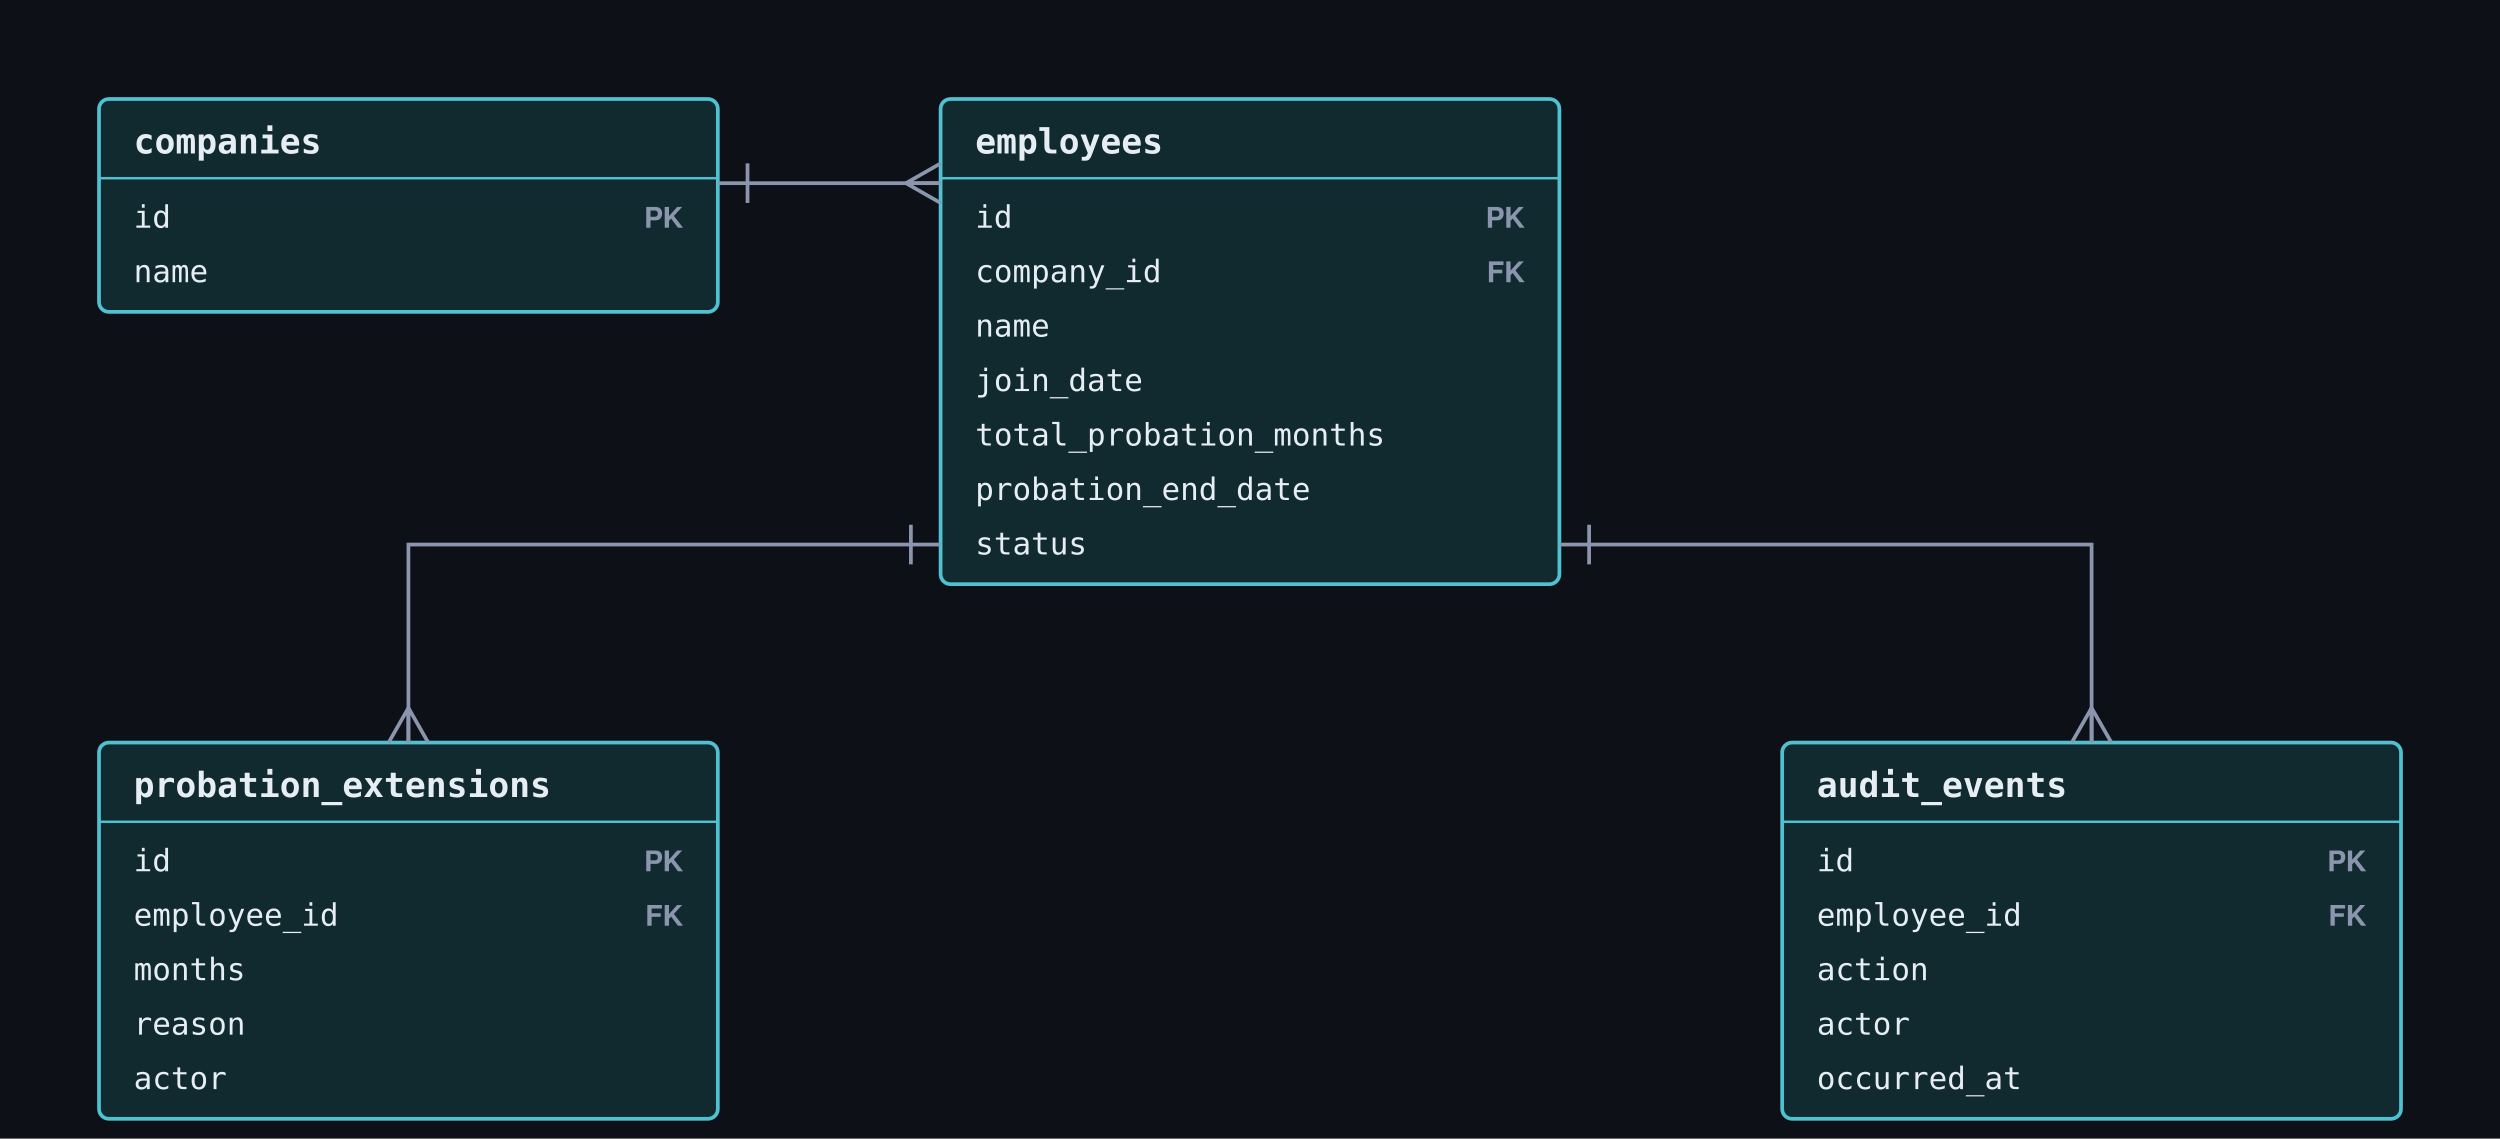
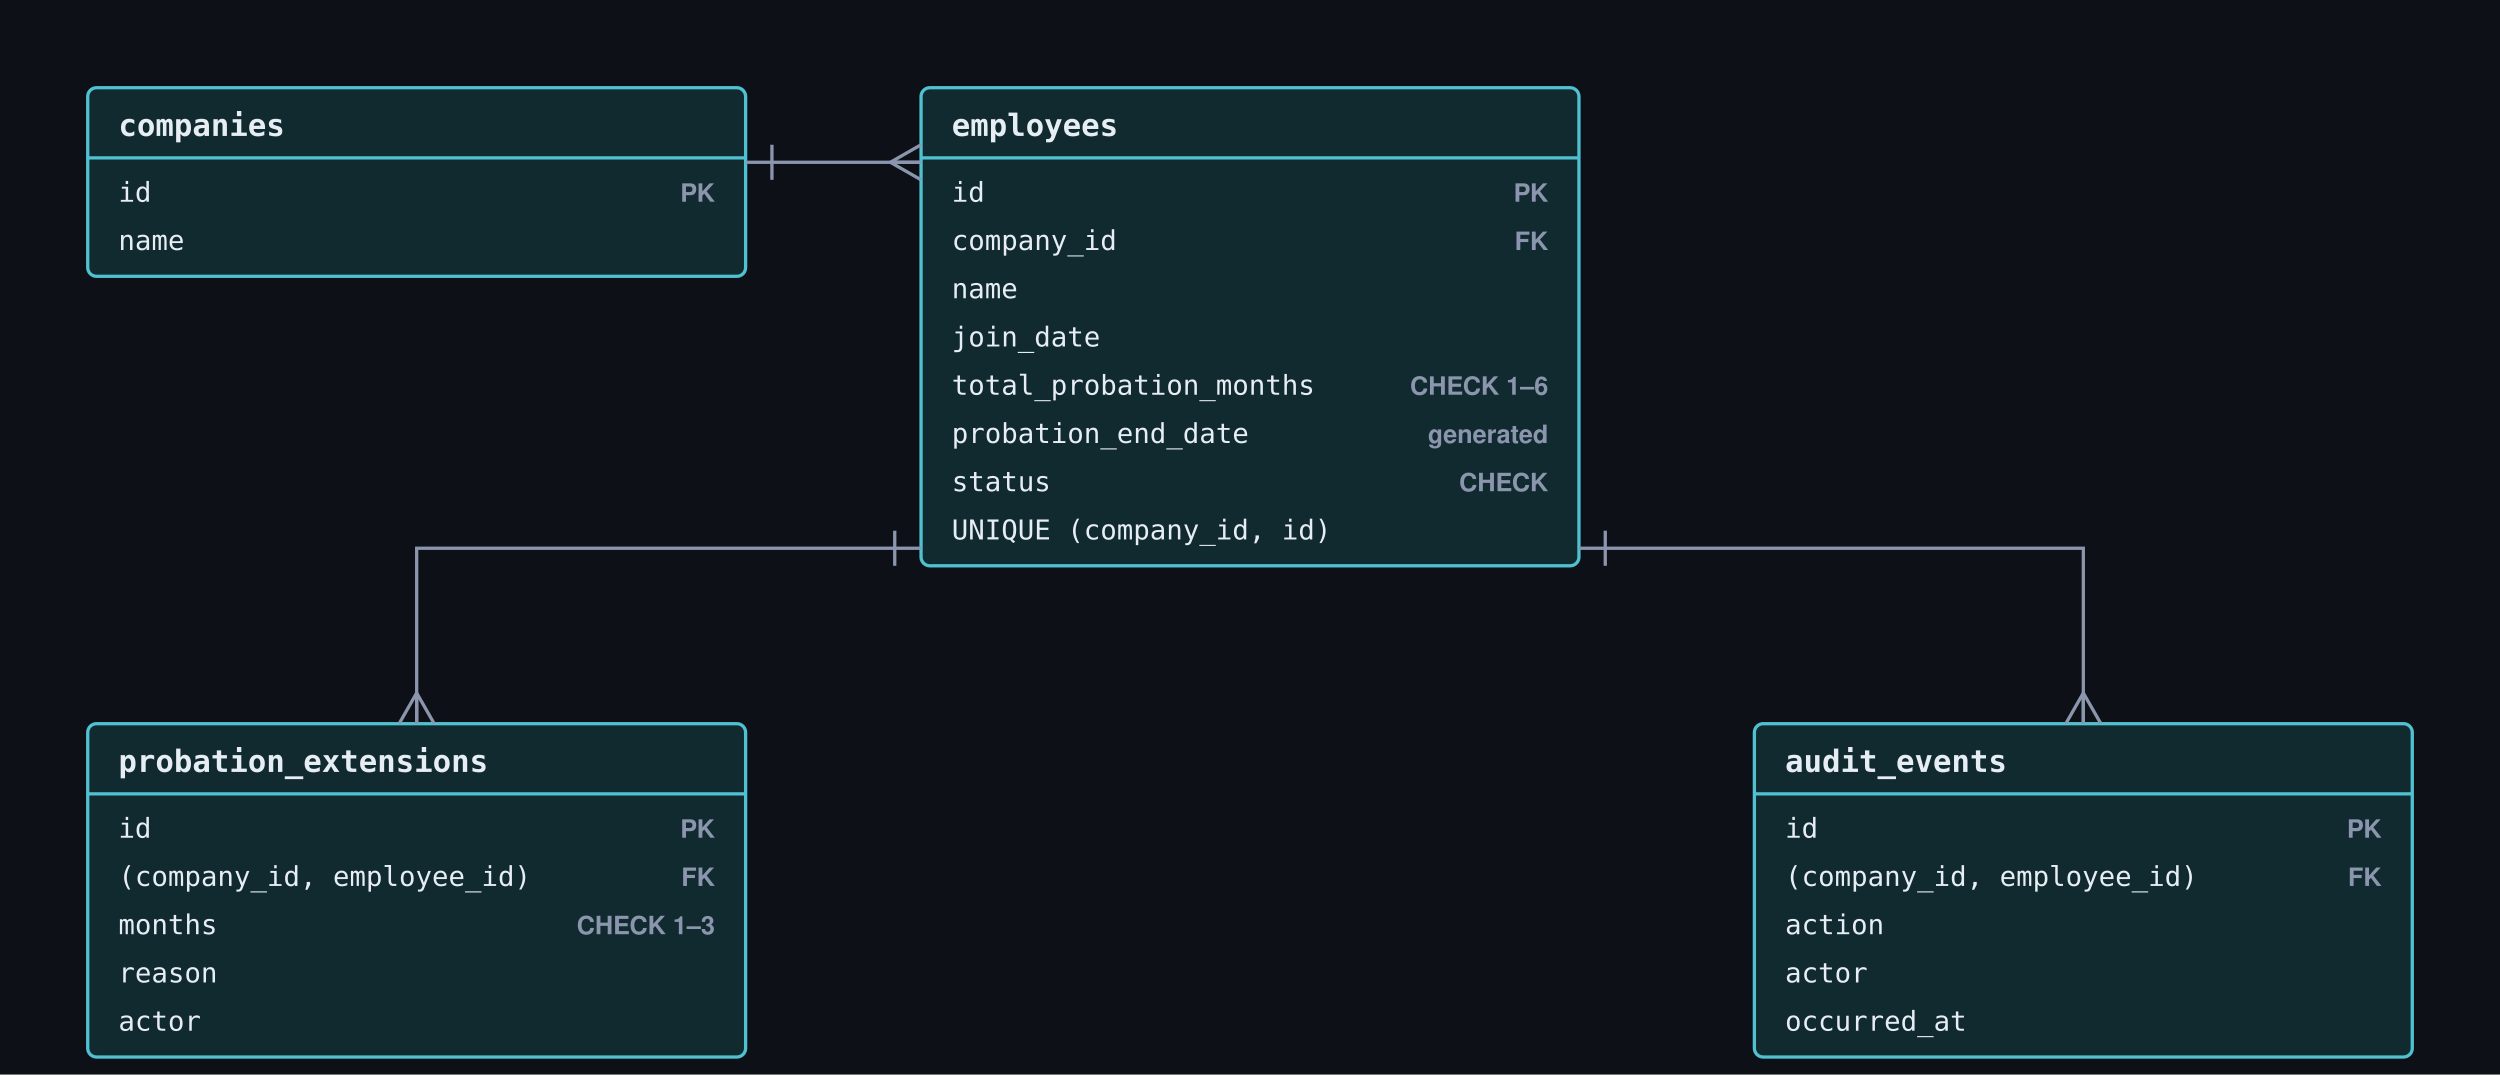
- <svg xmlns="http://www.w3.org/2000/svg" viewBox="0 0 1010 460" width="1010" height="460" role="img" aria-labelledby="title desc">
+ <svg xmlns="http://www.w3.org/2000/svg" viewBox="0 0 1140 490" width="1140" height="490" role="img" aria-labelledby="title desc">
  <defs>
    <marker id="head-ok" viewBox="0 0 10 10" refX="9" refY="5" markerWidth="8" markerHeight="8" orient="auto-start-reverse" markerUnits="userSpaceOnUse">
      <path d="M0,0 L10,5 L0,10 z" fill="#57c26f" />
    </marker>
    <marker id="head-err" viewBox="0 0 10 10" refX="9" refY="5" markerWidth="8" markerHeight="8" orient="auto-start-reverse" markerUnits="userSpaceOnUse">
      <path d="M0,0 L10,5 L0,10 z" fill="#f07070" />
    </marker>
    <marker id="head-main" viewBox="0 0 10 10" refX="9" refY="5" markerWidth="8" markerHeight="8" orient="auto-start-reverse" markerUnits="userSpaceOnUse">
      <path d="M0,0 L10,5 L0,10 z" fill="#7c95f5" />
    </marker>
    <marker id="head-muted" viewBox="0 0 10 10" refX="9" refY="5" markerWidth="8" markerHeight="8" orient="auto-start-reverse" markerUnits="userSpaceOnUse">
      <path d="M0,0 L10,5 L0,10 z" fill="#8b95ad" />
    </marker>
  </defs>
-   <rect width="1010" height="460" fill="#0d1117" />
-   <rect x="40" y="40" width="250" height="86" rx="4" fill="#102a30" stroke="#4fc1d1" stroke-width="1.5" />
+   <rect width="1140" height="490" fill="#0d1117" />
+   <rect x="40" y="40" width="300" height="86" rx="4" fill="#102a30" stroke="#4fc1d1" stroke-width="1.5" />
  <text x="54" y="62" font-family="ui-monospace, SFMono-Regular, Consolas, monospace" font-size="14" font-weight="600" fill="#e6edf3" text-anchor="start">companies</text>
-   <line x1="40" y1="72" x2="290" y2="72" stroke="#4fc1d1" stroke-width="1" />
+   <line x1="40" y1="72" x2="340" y2="72" stroke="#4fc1d1" stroke-width="1.5" />
  <text x="54" y="92" font-family="ui-monospace, SFMono-Regular, Consolas, monospace" font-size="12.5" font-weight="400" fill="#e6edf3" text-anchor="start">id</text>
-   <text x="276" y="92" font-family="'Segoe UI', system-ui, -apple-system, Helvetica, Arial, sans-serif" font-size="11.5" font-weight="600" fill="#8b95ad" text-anchor="end">PK</text>
+   <text x="326" y="92" font-family="'Segoe UI', system-ui, -apple-system, Helvetica, Arial, sans-serif" font-size="11.5" font-weight="600" fill="#8b95ad" text-anchor="end">PK</text>
  <text x="54" y="114" font-family="ui-monospace, SFMono-Regular, Consolas, monospace" font-size="12.5" font-weight="400" fill="#e6edf3" text-anchor="start">name</text>
-   <rect x="380" y="40" width="250" height="196" rx="4" fill="#102a30" stroke="#4fc1d1" stroke-width="1.5" />
-   <text x="394" y="62" font-family="ui-monospace, SFMono-Regular, Consolas, monospace" font-size="14" font-weight="600" fill="#e6edf3" text-anchor="start">employees</text>
-   <line x1="380" y1="72" x2="630" y2="72" stroke="#4fc1d1" stroke-width="1" />
-   <text x="394" y="92" font-family="ui-monospace, SFMono-Regular, Consolas, monospace" font-size="12.5" font-weight="400" fill="#e6edf3" text-anchor="start">id</text>
-   <text x="616" y="92" font-family="'Segoe UI', system-ui, -apple-system, Helvetica, Arial, sans-serif" font-size="11.5" font-weight="600" fill="#8b95ad" text-anchor="end">PK</text>
-   <text x="394" y="114" font-family="ui-monospace, SFMono-Regular, Consolas, monospace" font-size="12.5" font-weight="400" fill="#e6edf3" text-anchor="start">company_id</text>
-   <text x="616" y="114" font-family="'Segoe UI', system-ui, -apple-system, Helvetica, Arial, sans-serif" font-size="11.5" font-weight="600" fill="#8b95ad" text-anchor="end">FK</text>
-   <text x="394" y="136" font-family="ui-monospace, SFMono-Regular, Consolas, monospace" font-size="12.5" font-weight="400" fill="#e6edf3" text-anchor="start">name</text>
-   <text x="394" y="158" font-family="ui-monospace, SFMono-Regular, Consolas, monospace" font-size="12.5" font-weight="400" fill="#e6edf3" text-anchor="start">join_date</text>
-   <text x="394" y="180" font-family="ui-monospace, SFMono-Regular, Consolas, monospace" font-size="12.5" font-weight="400" fill="#e6edf3" text-anchor="start">total_probation_months</text>
-   <text x="394" y="202" font-family="ui-monospace, SFMono-Regular, Consolas, monospace" font-size="12.5" font-weight="400" fill="#e6edf3" text-anchor="start">probation_end_date</text>
-   <text x="394" y="224" font-family="ui-monospace, SFMono-Regular, Consolas, monospace" font-size="12.5" font-weight="400" fill="#e6edf3" text-anchor="start">status</text>
-   <rect x="40" y="300" width="250" height="152" rx="4" fill="#102a30" stroke="#4fc1d1" stroke-width="1.5" />
-   <text x="54" y="322" font-family="ui-monospace, SFMono-Regular, Consolas, monospace" font-size="14" font-weight="600" fill="#e6edf3" text-anchor="start">probation_extensions</text>
-   <line x1="40" y1="332" x2="290" y2="332" stroke="#4fc1d1" stroke-width="1" />
-   <text x="54" y="352" font-family="ui-monospace, SFMono-Regular, Consolas, monospace" font-size="12.5" font-weight="400" fill="#e6edf3" text-anchor="start">id</text>
-   <text x="276" y="352" font-family="'Segoe UI', system-ui, -apple-system, Helvetica, Arial, sans-serif" font-size="11.5" font-weight="600" fill="#8b95ad" text-anchor="end">PK</text>
-   <text x="54" y="374" font-family="ui-monospace, SFMono-Regular, Consolas, monospace" font-size="12.5" font-weight="400" fill="#e6edf3" text-anchor="start">employee_id</text>
-   <text x="276" y="374" font-family="'Segoe UI', system-ui, -apple-system, Helvetica, Arial, sans-serif" font-size="11.5" font-weight="600" fill="#8b95ad" text-anchor="end">FK</text>
-   <text x="54" y="396" font-family="ui-monospace, SFMono-Regular, Consolas, monospace" font-size="12.5" font-weight="400" fill="#e6edf3" text-anchor="start">months</text>
-   <text x="54" y="418" font-family="ui-monospace, SFMono-Regular, Consolas, monospace" font-size="12.5" font-weight="400" fill="#e6edf3" text-anchor="start">reason</text>
-   <text x="54" y="440" font-family="ui-monospace, SFMono-Regular, Consolas, monospace" font-size="12.5" font-weight="400" fill="#e6edf3" text-anchor="start">actor</text>
-   <rect x="720" y="300" width="250" height="152" rx="4" fill="#102a30" stroke="#4fc1d1" stroke-width="1.5" />
-   <text x="734" y="322" font-family="ui-monospace, SFMono-Regular, Consolas, monospace" font-size="14" font-weight="600" fill="#e6edf3" text-anchor="start">audit_events</text>
-   <line x1="720" y1="332" x2="970" y2="332" stroke="#4fc1d1" stroke-width="1" />
-   <text x="734" y="352" font-family="ui-monospace, SFMono-Regular, Consolas, monospace" font-size="12.5" font-weight="400" fill="#e6edf3" text-anchor="start">id</text>
-   <text x="956" y="352" font-family="'Segoe UI', system-ui, -apple-system, Helvetica, Arial, sans-serif" font-size="11.5" font-weight="600" fill="#8b95ad" text-anchor="end">PK</text>
-   <text x="734" y="374" font-family="ui-monospace, SFMono-Regular, Consolas, monospace" font-size="12.5" font-weight="400" fill="#e6edf3" text-anchor="start">employee_id</text>
-   <text x="956" y="374" font-family="'Segoe UI', system-ui, -apple-system, Helvetica, Arial, sans-serif" font-size="11.5" font-weight="600" fill="#8b95ad" text-anchor="end">FK</text>
-   <text x="734" y="396" font-family="ui-monospace, SFMono-Regular, Consolas, monospace" font-size="12.5" font-weight="400" fill="#e6edf3" text-anchor="start">action</text>
-   <text x="734" y="418" font-family="ui-monospace, SFMono-Regular, Consolas, monospace" font-size="12.5" font-weight="400" fill="#e6edf3" text-anchor="start">actor</text>
-   <text x="734" y="440" font-family="ui-monospace, SFMono-Regular, Consolas, monospace" font-size="12.5" font-weight="400" fill="#e6edf3" text-anchor="start">occurred_at</text>
-   <path d="M 290 74 L 380 74" stroke="#8b95ad" stroke-width="1.5" fill="none" />
-   <line x1="302" y1="66" x2="302" y2="82" stroke="#8b95ad" stroke-width="1.5" />
-   <path d="M 366 74 L 380 82 M 366 74 L 380 74 M 366 74 L 380 66" stroke="#8b95ad" stroke-width="1.5" fill="none" />
-   <path d="M 380 220 L 165 220 L 165 300" stroke="#8b95ad" stroke-width="1.5" fill="none" />
-   <line x1="368" y1="212" x2="368" y2="228" stroke="#8b95ad" stroke-width="1.5" />
-   <path d="M 165 286 L 173 300 M 165 286 L 165 300 M 165 286 L 157 300" stroke="#8b95ad" stroke-width="1.5" fill="none" />
-   <path d="M 630 220 L 845 220 L 845 300" stroke="#8b95ad" stroke-width="1.5" fill="none" />
-   <line x1="642" y1="212" x2="642" y2="228" stroke="#8b95ad" stroke-width="1.5" />
-   <path d="M 845 286 L 853 300 M 845 286 L 845 300 M 845 286 L 837 300" stroke="#8b95ad" stroke-width="1.5" fill="none" />
+   <rect x="420" y="40" width="300" height="218" rx="4" fill="#102a30" stroke="#4fc1d1" stroke-width="1.5" />
+   <text x="434" y="62" font-family="ui-monospace, SFMono-Regular, Consolas, monospace" font-size="14" font-weight="600" fill="#e6edf3" text-anchor="start">employees</text>
+   <line x1="420" y1="72" x2="720" y2="72" stroke="#4fc1d1" stroke-width="1.5" />
+   <text x="434" y="92" font-family="ui-monospace, SFMono-Regular, Consolas, monospace" font-size="12.5" font-weight="400" fill="#e6edf3" text-anchor="start">id</text>
+   <text x="706" y="92" font-family="'Segoe UI', system-ui, -apple-system, Helvetica, Arial, sans-serif" font-size="11.5" font-weight="600" fill="#8b95ad" text-anchor="end">PK</text>
+   <text x="434" y="114" font-family="ui-monospace, SFMono-Regular, Consolas, monospace" font-size="12.5" font-weight="400" fill="#e6edf3" text-anchor="start">company_id</text>
+   <text x="706" y="114" font-family="'Segoe UI', system-ui, -apple-system, Helvetica, Arial, sans-serif" font-size="11.5" font-weight="600" fill="#8b95ad" text-anchor="end">FK</text>
+   <text x="434" y="136" font-family="ui-monospace, SFMono-Regular, Consolas, monospace" font-size="12.5" font-weight="400" fill="#e6edf3" text-anchor="start">name</text>
+   <text x="434" y="158" font-family="ui-monospace, SFMono-Regular, Consolas, monospace" font-size="12.5" font-weight="400" fill="#e6edf3" text-anchor="start">join_date</text>
+   <text x="434" y="180" font-family="ui-monospace, SFMono-Regular, Consolas, monospace" font-size="12.5" font-weight="400" fill="#e6edf3" text-anchor="start">total_probation_months</text>
+   <text x="706" y="180" font-family="'Segoe UI', system-ui, -apple-system, Helvetica, Arial, sans-serif" font-size="11.5" font-weight="600" fill="#8b95ad" text-anchor="end">CHECK 1–6</text>
+   <text x="434" y="202" font-family="ui-monospace, SFMono-Regular, Consolas, monospace" font-size="12.5" font-weight="400" fill="#e6edf3" text-anchor="start">probation_end_date</text>
+   <text x="706" y="202" font-family="'Segoe UI', system-ui, -apple-system, Helvetica, Arial, sans-serif" font-size="11.5" font-weight="600" fill="#8b95ad" text-anchor="end">generated</text>
+   <text x="434" y="224" font-family="ui-monospace, SFMono-Regular, Consolas, monospace" font-size="12.5" font-weight="400" fill="#e6edf3" text-anchor="start">status</text>
+   <text x="706" y="224" font-family="'Segoe UI', system-ui, -apple-system, Helvetica, Arial, sans-serif" font-size="11.5" font-weight="600" fill="#8b95ad" text-anchor="end">CHECK</text>
+   <text x="434" y="246" font-family="ui-monospace, SFMono-Regular, Consolas, monospace" font-size="12.5" font-weight="400" fill="#e6edf3" text-anchor="start">UNIQUE (company_id, id)</text>
+   <rect x="40" y="330" width="300" height="152" rx="4" fill="#102a30" stroke="#4fc1d1" stroke-width="1.5" />
+   <text x="54" y="352" font-family="ui-monospace, SFMono-Regular, Consolas, monospace" font-size="14" font-weight="600" fill="#e6edf3" text-anchor="start">probation_extensions</text>
+   <line x1="40" y1="362" x2="340" y2="362" stroke="#4fc1d1" stroke-width="1.5" />
+   <text x="54" y="382" font-family="ui-monospace, SFMono-Regular, Consolas, monospace" font-size="12.5" font-weight="400" fill="#e6edf3" text-anchor="start">id</text>
+   <text x="326" y="382" font-family="'Segoe UI', system-ui, -apple-system, Helvetica, Arial, sans-serif" font-size="11.5" font-weight="600" fill="#8b95ad" text-anchor="end">PK</text>
+   <text x="54" y="404" font-family="ui-monospace, SFMono-Regular, Consolas, monospace" font-size="12.5" font-weight="400" fill="#e6edf3" text-anchor="start">(company_id, employee_id)</text>
+   <text x="326" y="404" font-family="'Segoe UI', system-ui, -apple-system, Helvetica, Arial, sans-serif" font-size="11.5" font-weight="600" fill="#8b95ad" text-anchor="end">FK</text>
+   <text x="54" y="426" font-family="ui-monospace, SFMono-Regular, Consolas, monospace" font-size="12.5" font-weight="400" fill="#e6edf3" text-anchor="start">months</text>
+   <text x="326" y="426" font-family="'Segoe UI', system-ui, -apple-system, Helvetica, Arial, sans-serif" font-size="11.5" font-weight="600" fill="#8b95ad" text-anchor="end">CHECK 1–3</text>
+   <text x="54" y="448" font-family="ui-monospace, SFMono-Regular, Consolas, monospace" font-size="12.5" font-weight="400" fill="#e6edf3" text-anchor="start">reason</text>
+   <text x="54" y="470" font-family="ui-monospace, SFMono-Regular, Consolas, monospace" font-size="12.5" font-weight="400" fill="#e6edf3" text-anchor="start">actor</text>
+   <rect x="800" y="330" width="300" height="152" rx="4" fill="#102a30" stroke="#4fc1d1" stroke-width="1.5" />
+   <text x="814" y="352" font-family="ui-monospace, SFMono-Regular, Consolas, monospace" font-size="14" font-weight="600" fill="#e6edf3" text-anchor="start">audit_events</text>
+   <line x1="800" y1="362" x2="1100" y2="362" stroke="#4fc1d1" stroke-width="1.5" />
+   <text x="814" y="382" font-family="ui-monospace, SFMono-Regular, Consolas, monospace" font-size="12.5" font-weight="400" fill="#e6edf3" text-anchor="start">id</text>
+   <text x="1086" y="382" font-family="'Segoe UI', system-ui, -apple-system, Helvetica, Arial, sans-serif" font-size="11.5" font-weight="600" fill="#8b95ad" text-anchor="end">PK</text>
+   <text x="814" y="404" font-family="ui-monospace, SFMono-Regular, Consolas, monospace" font-size="12.5" font-weight="400" fill="#e6edf3" text-anchor="start">(company_id, employee_id)</text>
+   <text x="1086" y="404" font-family="'Segoe UI', system-ui, -apple-system, Helvetica, Arial, sans-serif" font-size="11.5" font-weight="600" fill="#8b95ad" text-anchor="end">FK</text>
+   <text x="814" y="426" font-family="ui-monospace, SFMono-Regular, Consolas, monospace" font-size="12.5" font-weight="400" fill="#e6edf3" text-anchor="start">action</text>
+   <text x="814" y="448" font-family="ui-monospace, SFMono-Regular, Consolas, monospace" font-size="12.5" font-weight="400" fill="#e6edf3" text-anchor="start">actor</text>
+   <text x="814" y="470" font-family="ui-monospace, SFMono-Regular, Consolas, monospace" font-size="12.5" font-weight="400" fill="#e6edf3" text-anchor="start">occurred_at</text>
+   <path d="M 340 74 L 420 74" stroke="#8b95ad" stroke-width="1.5" fill="none" />
+   <line x1="352" y1="66" x2="352" y2="82" stroke="#8b95ad" stroke-width="1.5" />
+   <path d="M 406 74 L 420 82 M 406 74 L 420 74 M 406 74 L 420 66" stroke="#8b95ad" stroke-width="1.5" fill="none" />
+   <path d="M 420 250 L 190 250 L 190 330" stroke="#8b95ad" stroke-width="1.5" fill="none" />
+   <line x1="408" y1="242" x2="408" y2="258" stroke="#8b95ad" stroke-width="1.5" />
+   <path d="M 190 316 L 198 330 M 190 316 L 190 330 M 190 316 L 182 330" stroke="#8b95ad" stroke-width="1.5" fill="none" />
+   <path d="M 720 250 L 950 250 L 950 330" stroke="#8b95ad" stroke-width="1.5" fill="none" />
+   <line x1="732" y1="242" x2="732" y2="258" stroke="#8b95ad" stroke-width="1.5" />
+   <path d="M 950 316 L 958 330 M 950 316 L 950 330 M 950 316 L 942 330" stroke="#8b95ad" stroke-width="1.5" fill="none" />
</svg>
